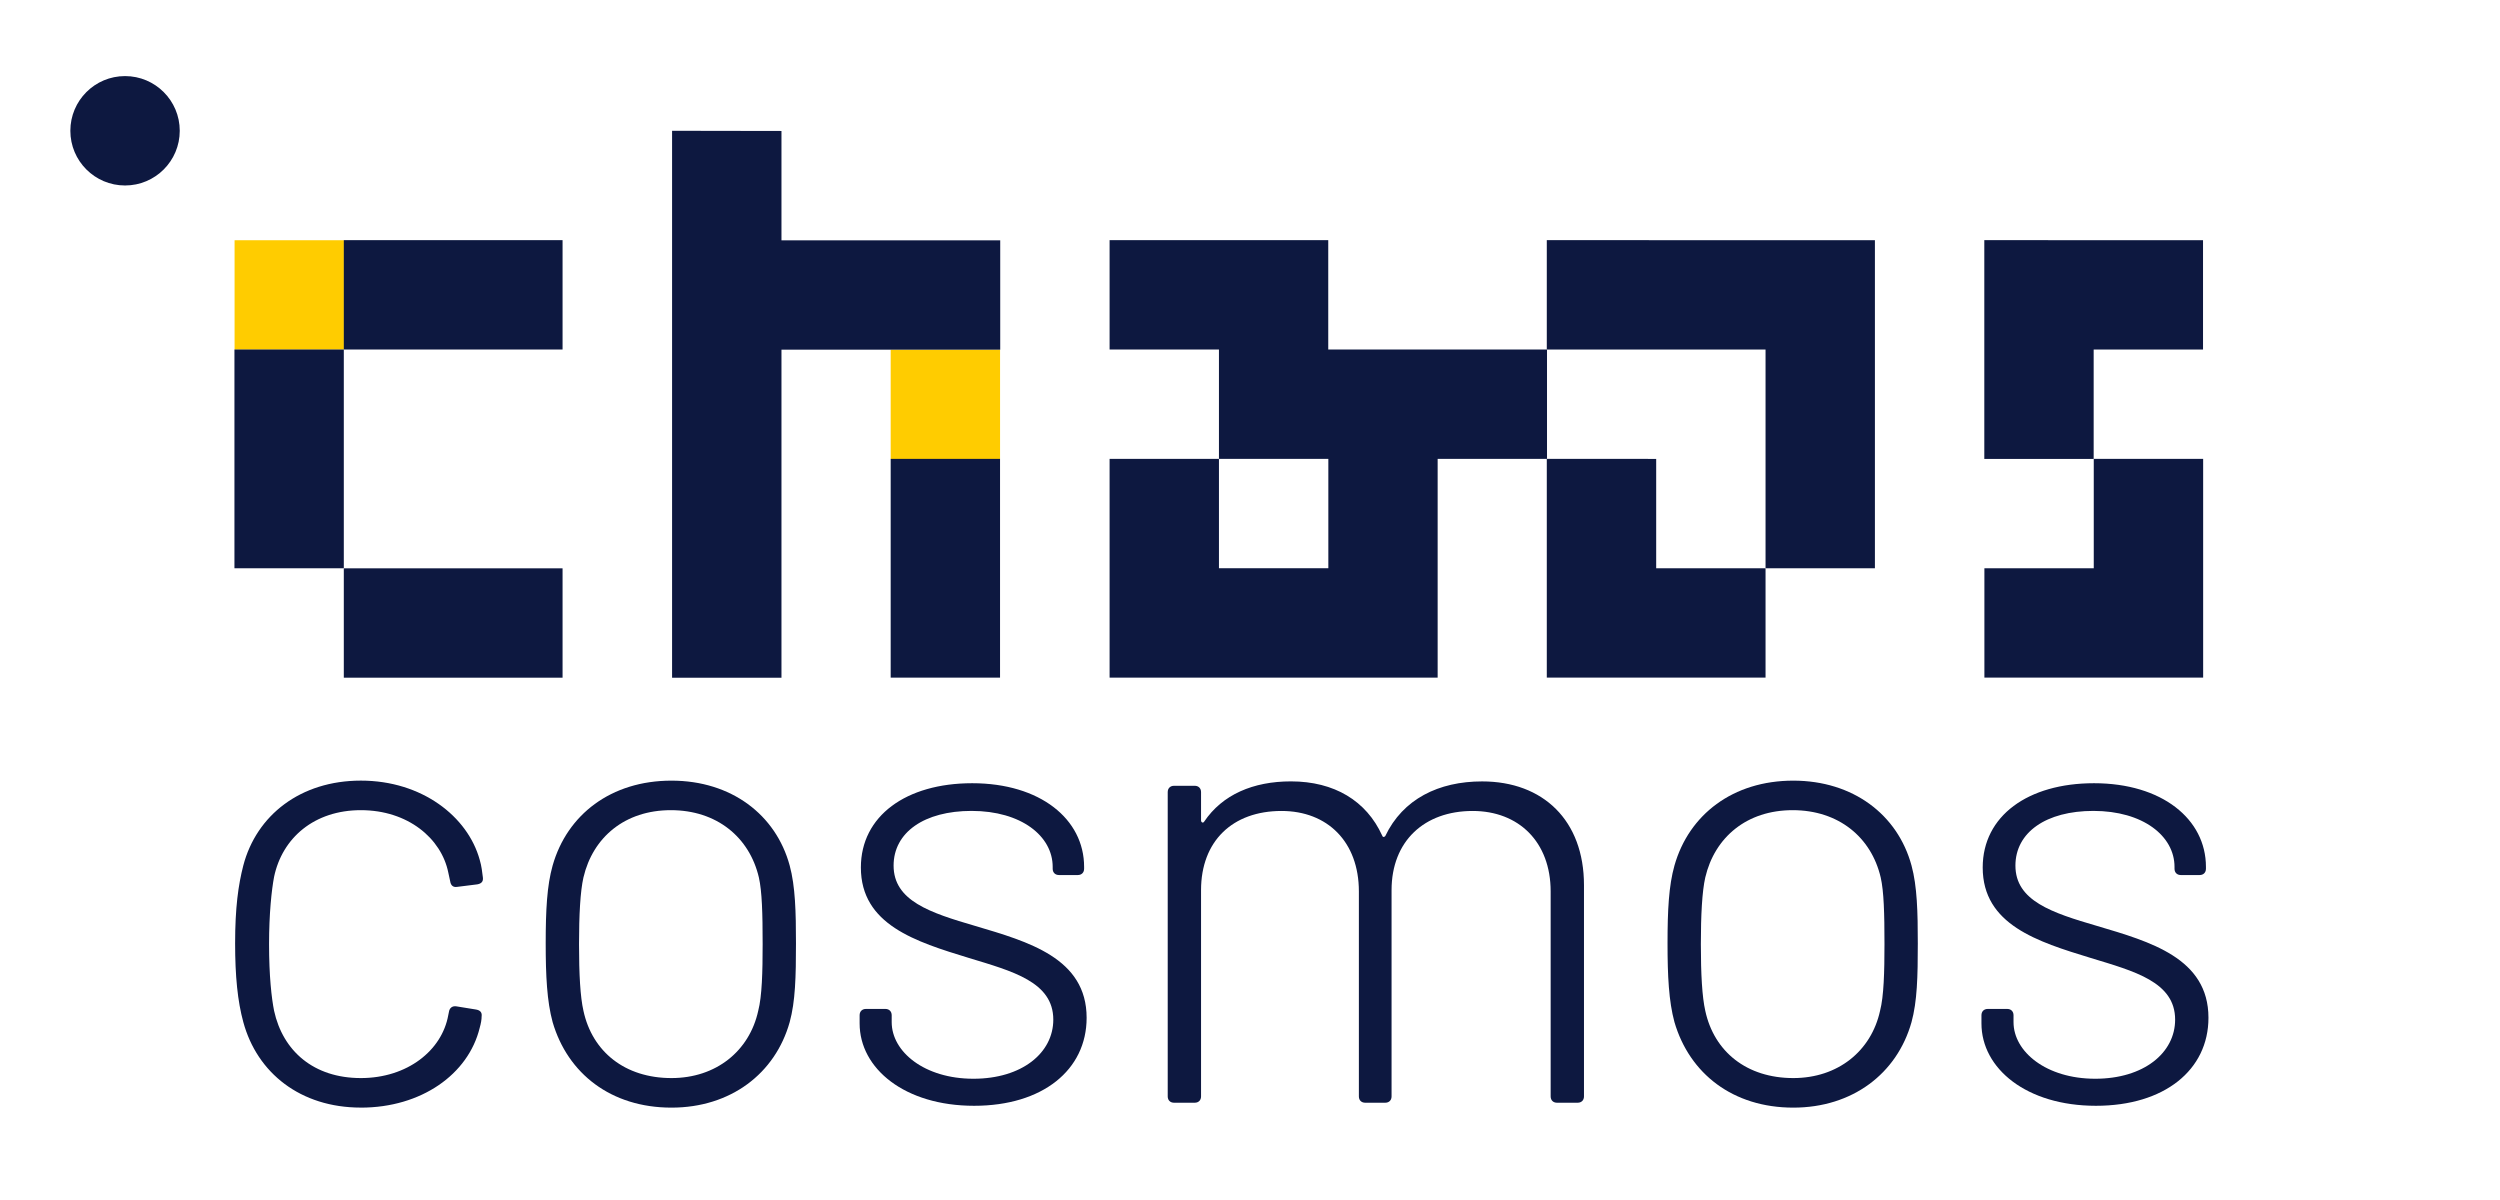
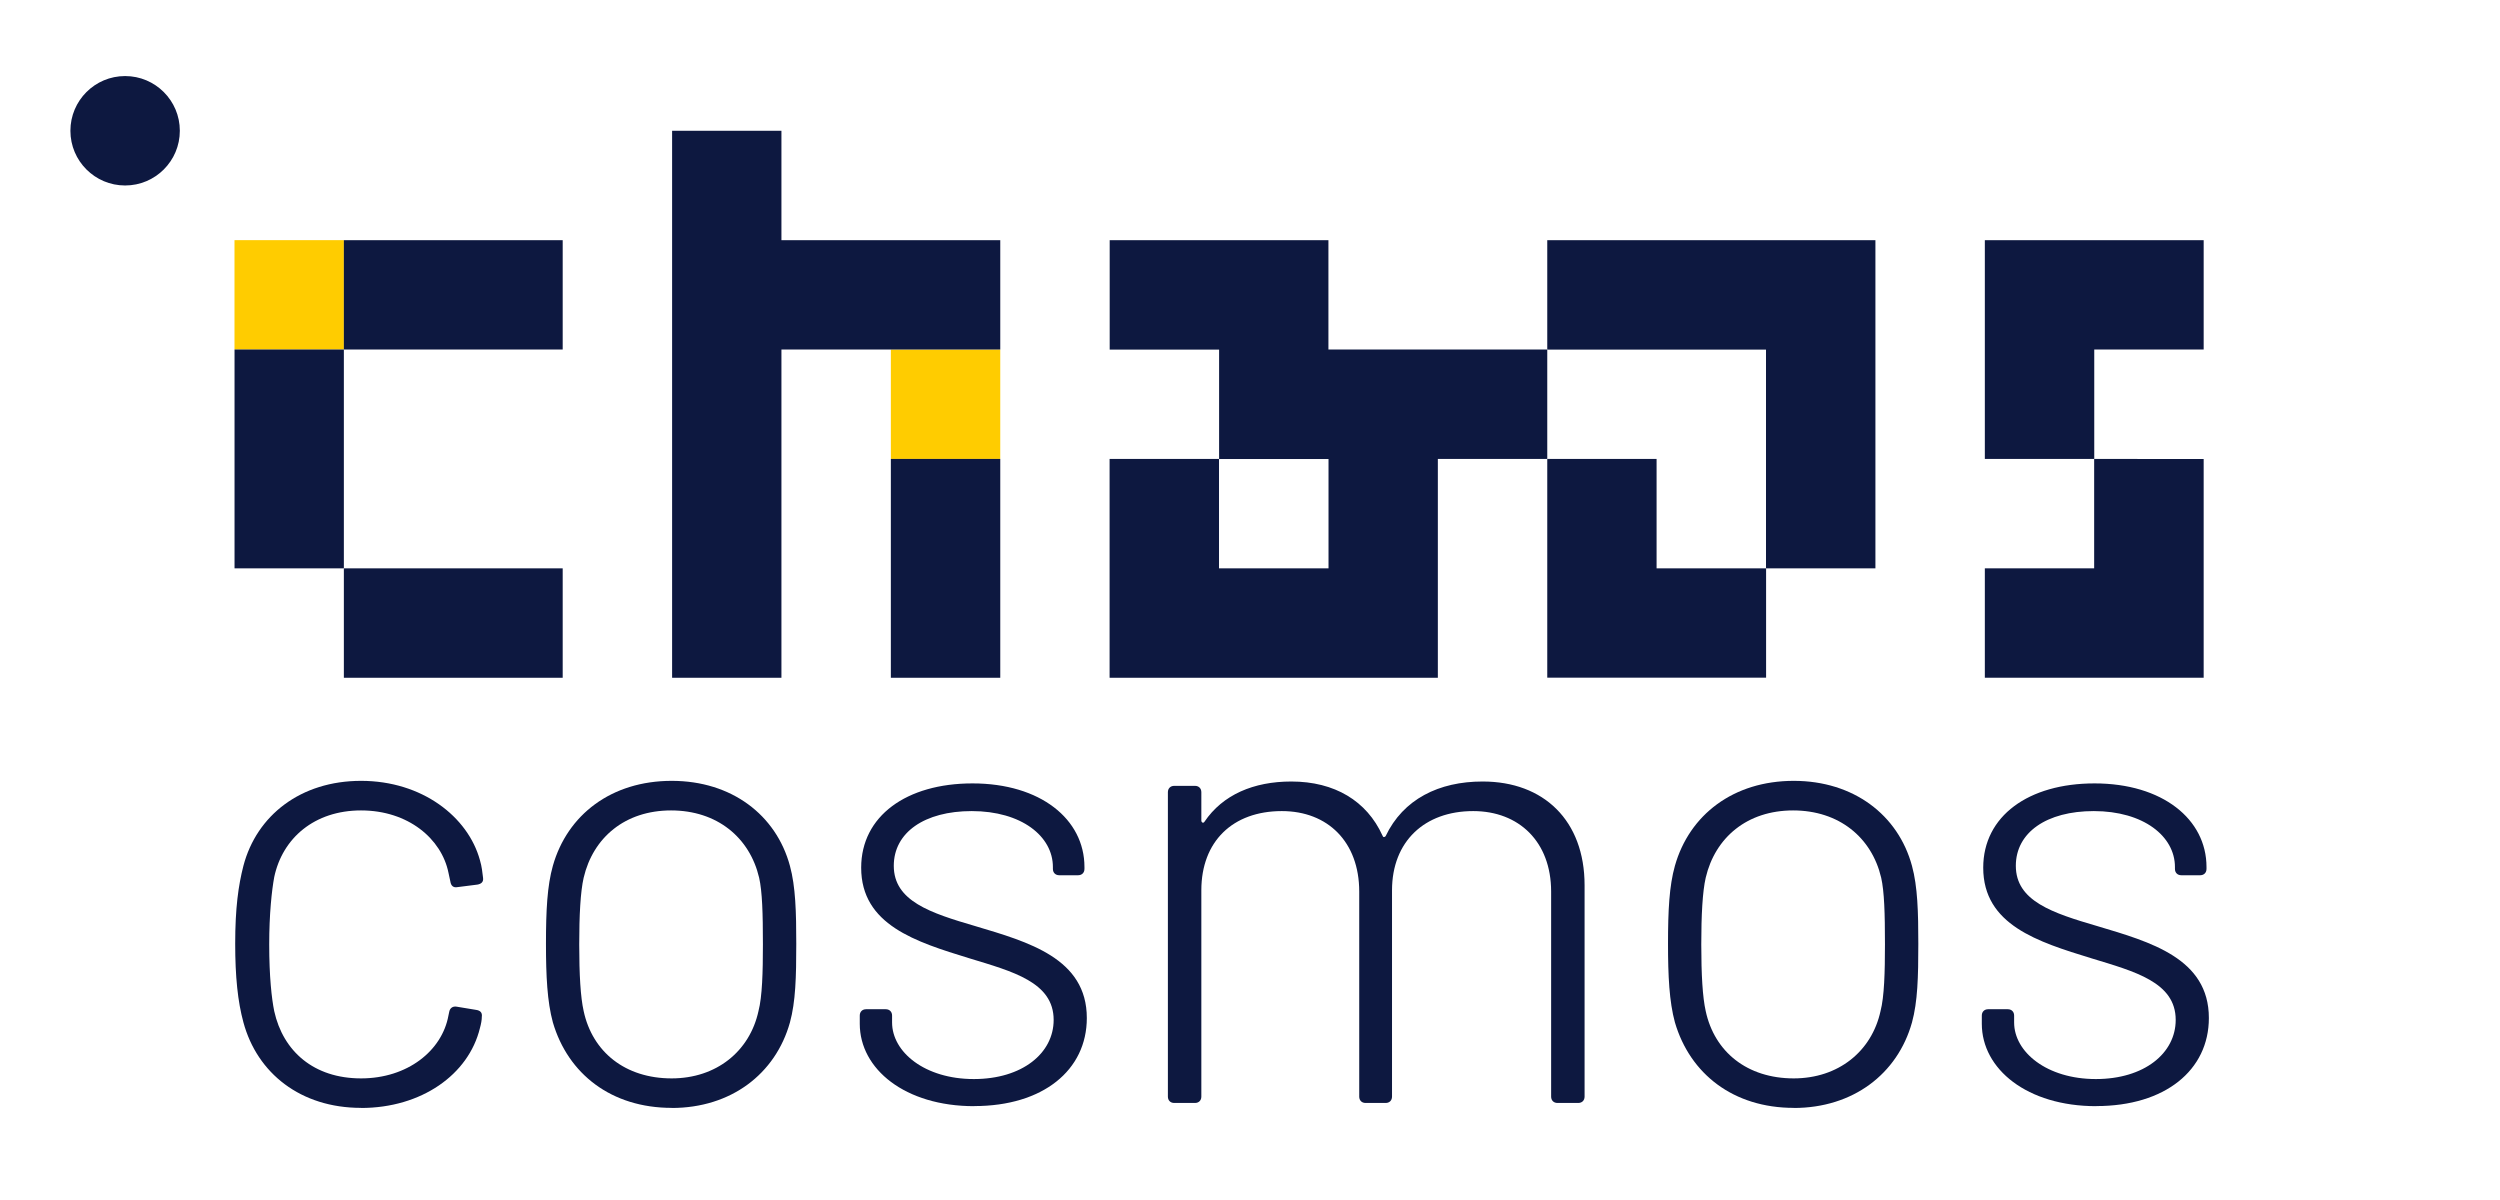
- <svg xmlns="http://www.w3.org/2000/svg" width="100" height="48" version="1.1" viewBox="0 0 26.46 12.7">
-   <g transform="matrix(.3245 0 0 .3245 .5032 .5437)">
-     <g transform="matrix(.08701 0 0 .08701 -49.76 -96.6)" clip-rule="evenodd" fill="#fc0" fill-rule="evenodd" stroke-linejoin="round" stroke-miterlimit="2">
-       <path d="m642 1181h41v41h-41z" />
-     </g>
-     <g transform="matrix(.08701 0 0 .08701 -28.36 -93.03)" clip-rule="evenodd" fill="#fc0" fill-rule="evenodd" stroke-linejoin="round" stroke-miterlimit="2">
-       <path d="m642 1181h41v41h-41z" />
-     </g>
-     <g fill="#0d1840">
-       <path d="m9.663 16.86h7.135v3.567h-7.135z" stroke-width=".094" />
-       <g stroke-width=".094">
-         <path d="m34.64 6.156v3.567h3.567v3.567h3.568v3.567h-3.568v-3.567h-3.567v7.135h10.7v-7.135h3.567v-3.567h-7.135v-3.567z" />
-         <path d="m48.9 6.156v3.567h7.135v7.135h3.567v-10.7z" />
-         <path d="m48.9 13.29v7.135h7.135v-3.567h-3.567v-3.567z" />
-         <path d="m63.17 6.156v7.135h3.567v-3.567h3.567v-3.567h-3.567z" />
-         <path d="m66.74 13.29v3.567h-3.567v3.567h7.135v-7.135z" />
-       </g>
-       <path d="m4.312 2.589a1.784 1.784 0 0 1-1.784 1.784 1.784 1.784 0 0 1-1.784-1.784 1.784 1.784 0 0 1 1.784-1.784 1.784 1.784 0 0 1 1.784 1.784z" stroke-width=".094" />
-       <g stroke-width=".275">
-         <path d="m10.22 34.45c1.969 0 3.507-1.087 3.876-2.605 0.041-0.144 0.062-0.267 0.062-0.369 0.021-0.144-0.062-0.205-0.185-0.226l-0.636-0.103c-0.123-0.021-0.226 0.041-0.246 0.185l-0.021 0.103c-0.205 1.149-1.333 2.051-2.851 2.051-1.538 0-2.543-0.882-2.83-2.195-0.082-0.41-0.164-1.128-0.164-2.174 0-0.985 0.082-1.764 0.164-2.195 0.267-1.272 1.313-2.174 2.83-2.174 1.538 0 2.625 0.923 2.851 2.03l0.062 0.287c0.021 0.144 0.103 0.205 0.226 0.185l0.656-0.082c0.123-0.021 0.205-0.082 0.185-0.226-0.021-0.164-0.041-0.369-0.103-0.574-0.39-1.415-1.887-2.584-3.876-2.584-1.969 0-3.405 1.128-3.835 2.769-0.164 0.636-0.267 1.374-0.267 2.543 0 1.067 0.082 1.887 0.267 2.564 0.451 1.661 1.866 2.789 3.835 2.789z" style="white-space:pre" />
-         <path d="m20.35 34.45c1.928 0 3.384-1.108 3.856-2.789 0.185-0.677 0.205-1.477 0.205-2.564 0-1.025-0.021-1.866-0.205-2.543-0.451-1.661-1.907-2.769-3.856-2.769-1.969 0-3.405 1.108-3.876 2.769-0.185 0.656-0.226 1.456-0.226 2.543 0 1.046 0.041 1.887 0.226 2.564 0.492 1.682 1.907 2.789 3.876 2.789zm0-0.964c-1.518 0-2.584-0.861-2.871-2.195-0.103-0.451-0.144-1.19-0.144-2.174 0-0.944 0.041-1.723 0.144-2.174 0.308-1.313 1.354-2.195 2.851-2.195s2.564 0.882 2.871 2.195c0.102 0.451 0.123 1.169 0.123 2.174 0 0.902-0.021 1.702-0.144 2.174-0.287 1.313-1.374 2.195-2.83 2.195z" style="white-space:pre" />
-         <path d="m30.22 34.39c2.236 0 3.671-1.169 3.671-2.871 0-1.948-1.907-2.482-3.63-2.994-1.477-0.431-2.666-0.82-2.666-1.969 0-1.087 1.005-1.784 2.543-1.784 1.62 0 2.646 0.82 2.646 1.825v0.062c0 0.123 0.082 0.205 0.205 0.205h0.615c0.123 0 0.205-0.082 0.205-0.205v-0.062c0-1.559-1.436-2.728-3.651-2.728-2.154 0-3.63 1.067-3.63 2.748 0 1.866 1.784 2.42 3.528 2.953 1.415 0.431 2.748 0.779 2.748 2.01 0 1.087-1.025 1.928-2.605 1.928-1.6 0-2.666-0.882-2.666-1.846v-0.226c0-0.123-0.082-0.205-0.205-0.205h-0.636c-0.123 0-0.205 0.082-0.205 0.205v0.267c0 1.477 1.477 2.687 3.733 2.687z" style="white-space:pre" />
-         <path d="m46.79 23.81c-1.415 0-2.584 0.574-3.159 1.784-0.041 0.041-0.082 0.041-0.102-0.021-0.513-1.128-1.559-1.764-2.974-1.764-1.231 0-2.236 0.431-2.83 1.313-0.041 0.062-0.102 0.021-0.102-0.041v-0.923c0-0.123-0.082-0.205-0.205-0.205h-0.677c-0.123 0-0.205 0.082-0.205 0.205v9.927c0 0.123 0.082 0.205 0.205 0.205h0.677c0.123 0 0.205-0.082 0.205-0.205v-6.727c0-1.6 1.026-2.584 2.625-2.584 1.497 0 2.523 1.005 2.523 2.625v6.686c0 0.123 0.082 0.205 0.205 0.205h0.656c0.123 0 0.205-0.082 0.205-0.205v-6.727c0-1.6 1.067-2.584 2.646-2.584 1.497 0 2.543 1.005 2.543 2.625v6.686c0 0.123 0.082 0.205 0.205 0.205h0.677c0.123 0 0.205-0.082 0.205-0.205v-6.891c0-2.113-1.333-3.384-3.323-3.384z" style="white-space:pre" />
-         <path d="m56.94 34.45c1.928 0 3.384-1.108 3.856-2.789 0.185-0.677 0.205-1.477 0.205-2.564 0-1.025-0.021-1.866-0.205-2.543-0.451-1.661-1.907-2.769-3.856-2.769-1.969 0-3.405 1.108-3.876 2.769-0.185 0.656-0.226 1.456-0.226 2.543 0 1.046 0.041 1.887 0.226 2.564 0.492 1.682 1.907 2.789 3.876 2.789zm0-0.964c-1.518 0-2.584-0.861-2.871-2.195-0.102-0.451-0.144-1.19-0.144-2.174 0-0.944 0.041-1.723 0.144-2.174 0.308-1.313 1.354-2.195 2.851-2.195 1.497 0 2.564 0.882 2.871 2.195 0.103 0.451 0.123 1.169 0.123 2.174 0 0.902-0.021 1.702-0.144 2.174-0.287 1.313-1.374 2.195-2.83 2.195z" style="white-space:pre" />
-         <path d="m66.81 34.39c2.236 0 3.671-1.169 3.671-2.871 0-1.948-1.907-2.482-3.63-2.994-1.477-0.431-2.666-0.82-2.666-1.969 0-1.087 1.005-1.784 2.543-1.784 1.62 0 2.646 0.82 2.646 1.825v0.062c0 0.123 0.082 0.205 0.205 0.205h0.615c0.123 0 0.205-0.082 0.205-0.205v-0.062c0-1.559-1.436-2.728-3.651-2.728-2.154 0-3.63 1.067-3.63 2.748 0 1.866 1.784 2.42 3.528 2.953 1.415 0.431 2.748 0.779 2.748 2.01 0 1.087-1.026 1.928-2.605 1.928-1.6 0-2.666-0.882-2.666-1.846v-0.226c0-0.123-0.082-0.205-0.205-0.205h-0.636c-0.123 0-0.205 0.082-0.205 0.205v0.267c0 1.477 1.477 2.687 3.733 2.687z" style="white-space:pre" />
-       </g>
-       <g stroke-width=".094">
-         <path d="m6.096 9.723h3.567v7.135h-3.567z" />
-         <path d="m9.663 6.156h7.135v3.567h-7.135z" />
-         <path d="m20.37 2.589v17.84h3.568v-10.7h7.135v-3.567h-7.135v-3.567z" />
-         <path d="m27.5 13.29h3.567v7.135h-3.567z" />
-       </g>
-     </g>
+ <svg xmlns="http://www.w3.org/2000/svg" width="100" height="48" viewBox="0 0 26.458 12.7" version="1.1" id="svg171">
+   <defs id="defs168" />
+   <g transform="matrix(0.02823802,0,0,0.02823801,-15.64722,-30.8075)" id="g51" style="clip-rule:evenodd;fill:#ffcc00;fill-opacity:1;fill-rule:evenodd;stroke-linejoin:round;stroke-miterlimit:2">
+     <path id="rect49" d="m 642,1181 h 41 v 41 h -41 z" />
  </g>
+   <g transform="matrix(0.02823802,0,0,0.02823801,-8.700672,-29.64974)" id="g51-2" style="clip-rule:evenodd;fill:#ffcc00;fill-opacity:1;fill-rule:evenodd;stroke-linejoin:round;stroke-miterlimit:2">
+     <path id="rect49-7" d="m 642,1181 h 41 v 41 h -41 z" />
+   </g>
+   <path id="rect611" style="fill:#0d1840;stroke-width:0.031" d="m 3.639,6.015 h 2.316 v 1.158 H 3.639 Z" />
+   <path id="rect660" style="fill:#0d1840;fill-opacity:1;stroke-width:0.031" d="m 11.744,2.542 v 1.158 h 1.158 v 1.158 h 1.158 V 6.015 H 12.901 V 4.857 h -1.158 v 1.158 1.158 h 1.158 2.316 V 6.015 4.857 h 1.158 V 3.699 H 14.059 V 2.542 Z" />
+   <path id="rect670" style="fill:#0d1840;fill-opacity:1;stroke-width:0.031" d="m 16.375,2.542 v 1.158 h 2.315 v 2.315 h 1.158 V 3.699 2.542 Z" />
+   <path id="rect674" style="fill:#0d1840;fill-opacity:1;stroke-width:0.031" d="m 16.375,4.857 v 2.315 h 1.158 1.158 V 6.015 H 17.532 V 4.857 Z" />
+   <path id="rect678" style="fill:#0d1840;fill-opacity:1;stroke-width:0.031" d="m 21.006,2.542 v 2.315 h 1.158 V 3.699 h 1.158 V 2.542 h -1.158 z" />
+   <path id="rect682" style="fill:#0d1840;fill-opacity:1;stroke-width:0.031" d="M 22.163,4.857 V 6.015 H 21.006 v 1.158 h 1.158 1.158 v -2.315 z" />
+   <path id="path812" style="fill:#0d1840;stroke-width:0.031" d="M 1.903,1.384 A 0.579,0.579 0 0 1 1.324,1.963 0.579,0.579 0 0 1 0.745,1.384 0.579,0.579 0 0 1 1.324,0.805 0.579,0.579 0 0 1 1.903,1.384 Z" />
+   <path d="m 3.821,11.726 c 0.639,0 1.138,-0.353 1.258,-0.845 0.013,-0.047 0.02,-0.087 0.02,-0.12 0.007,-0.047 -0.02,-0.067 -0.06,-0.073 L 4.833,10.654 c -0.04,-0.007 -0.073,0.013 -0.08,0.06 l -0.007,0.033 c -0.067,0.373 -0.433,0.666 -0.925,0.666 -0.499,0 -0.825,-0.286 -0.919,-0.712 -0.027,-0.133 -0.053,-0.366 -0.053,-0.706 0,-0.32 0.027,-0.572 0.053,-0.712 0.087,-0.413 0.426,-0.706 0.919,-0.706 0.499,0 0.852,0.3 0.925,0.659 l 0.02,0.093 c 0.007,0.047 0.033,0.067 0.073,0.06 l 0.213,-0.027 c 0.04,-0.007 0.067,-0.027 0.06,-0.073 C 5.106,9.236 5.099,9.17 5.079,9.103 4.953,8.644 4.467,8.264 3.821,8.264 c -0.639,0 -1.105,0.366 -1.245,0.899 -0.053,0.206 -0.087,0.446 -0.087,0.825 0,0.346 0.027,0.612 0.087,0.832 0.146,0.539 0.606,0.905 1.245,0.905 z" style="font-weight:300;font-size:74.667px;font-family:Barlow;-inkscape-font-specification:'Barlow Light';white-space:pre;fill:#0d1840;stroke-width:0.089" id="path13123" />
+   <path d="m 7.109,11.726 c 0.626,0 1.098,-0.359 1.251,-0.905 0.06,-0.22 0.067,-0.479 0.067,-0.832 0,-0.333 -0.007,-0.606 -0.067,-0.825 C 8.214,8.624 7.742,8.264 7.109,8.264 c -0.639,0 -1.105,0.359 -1.258,0.899 -0.06,0.213 -0.073,0.473 -0.073,0.825 0,0.339 0.013,0.612 0.073,0.832 0.16,0.546 0.619,0.905 1.258,0.905 z m 0,-0.313 c -0.493,0 -0.839,-0.28 -0.932,-0.712 -0.033,-0.146 -0.047,-0.386 -0.047,-0.706 0,-0.306 0.013,-0.559 0.047,-0.706 0.1,-0.426 0.439,-0.712 0.925,-0.712 0.486,0 0.832,0.286 0.932,0.712 0.033,0.146 0.04,0.379 0.04,0.706 0,0.293 -0.007,0.552 -0.047,0.706 -0.093,0.426 -0.446,0.712 -0.919,0.712 z" style="font-weight:300;font-size:74.667px;font-family:Barlow;-inkscape-font-specification:'Barlow Light';white-space:pre;fill:#0d1840;stroke-width:0.089" id="path13125" />
+   <path d="m 10.311,11.706 c 0.726,0 1.191,-0.379 1.191,-0.932 0,-0.632 -0.619,-0.805 -1.178,-0.972 C 9.845,9.662 9.459,9.536 9.459,9.163 c 0,-0.353 0.326,-0.579 0.825,-0.579 0.526,0 0.859,0.266 0.859,0.592 v 0.02 c 0,0.04 0.027,0.067 0.067,0.067 h 0.2 c 0.04,0 0.067,-0.027 0.067,-0.067 v -0.02 c 0,-0.506 -0.466,-0.885 -1.185,-0.885 -0.699,0 -1.178,0.346 -1.178,0.892 0,0.606 0.579,0.785 1.145,0.959 0.459,0.14 0.892,0.253 0.892,0.652 0,0.353 -0.333,0.626 -0.845,0.626 -0.519,0 -0.865,-0.286 -0.865,-0.599 v -0.073 c 0,-0.04 -0.027,-0.067 -0.067,-0.067 H 9.166 c -0.04,0 -0.067,0.027 -0.067,0.067 v 0.087 c 0,0.479 0.479,0.872 1.211,0.872 z" style="font-weight:300;font-size:74.667px;font-family:Barlow;-inkscape-font-specification:'Barlow Light';white-space:pre;fill:#0d1840;stroke-width:0.089" id="path13127" />
+   <path d="m 15.689,8.271 c -0.459,0 -0.839,0.186 -1.025,0.579 -0.013,0.013 -0.027,0.013 -0.033,-0.007 -0.166,-0.366 -0.506,-0.572 -0.965,-0.572 -0.399,0 -0.726,0.14 -0.919,0.426 -0.013,0.02 -0.033,0.007 -0.033,-0.013 V 8.384 c 0,-0.04 -0.027,-0.067 -0.067,-0.067 h -0.22 c -0.04,0 -0.067,0.027 -0.067,0.067 v 3.222 c 0,0.04 0.027,0.067 0.067,0.067 h 0.22 c 0.04,0 0.067,-0.027 0.067,-0.067 V 9.423 c 0,-0.519 0.333,-0.839 0.852,-0.839 0.486,0 0.819,0.326 0.819,0.852 v 2.17 c 0,0.04 0.027,0.067 0.067,0.067 h 0.213 c 0.04,0 0.067,-0.027 0.067,-0.067 V 9.423 c 0,-0.519 0.346,-0.839 0.859,-0.839 0.486,0 0.825,0.326 0.825,0.852 v 2.17 c 0,0.04 0.027,0.067 0.067,0.067 h 0.22 c 0.04,0 0.067,-0.027 0.067,-0.067 V 9.369 c 0,-0.686 -0.433,-1.098 -1.078,-1.098 z" style="font-weight:300;font-size:74.667px;font-family:Barlow;-inkscape-font-specification:'Barlow Light';white-space:pre;fill:#0d1840;stroke-width:0.089" id="path13129" />
+   <path d="m 18.984,11.726 c 0.626,0 1.098,-0.359 1.251,-0.905 0.06,-0.22 0.067,-0.479 0.067,-0.832 0,-0.333 -0.007,-0.606 -0.067,-0.825 C 20.089,8.624 19.616,8.264 18.984,8.264 c -0.639,0 -1.105,0.359 -1.258,0.899 -0.06,0.213 -0.073,0.473 -0.073,0.825 0,0.339 0.013,0.612 0.073,0.832 0.16,0.546 0.619,0.905 1.258,0.905 z m 0,-0.313 c -0.493,0 -0.839,-0.28 -0.932,-0.712 -0.033,-0.146 -0.047,-0.386 -0.047,-0.706 0,-0.306 0.013,-0.559 0.047,-0.706 0.1,-0.426 0.439,-0.712 0.925,-0.712 0.486,0 0.832,0.286 0.932,0.712 0.033,0.146 0.04,0.379 0.04,0.706 0,0.293 -0.007,0.552 -0.047,0.706 -0.093,0.426 -0.446,0.712 -0.919,0.712 z" style="font-weight:300;font-size:74.667px;font-family:Barlow;-inkscape-font-specification:'Barlow Light';white-space:pre;fill:#0d1840;stroke-width:0.089" id="path13131" />
+   <path d="m 22.186,11.706 c 0.726,0 1.191,-0.379 1.191,-0.932 0,-0.632 -0.619,-0.805 -1.178,-0.972 -0.479,-0.14 -0.865,-0.266 -0.865,-0.639 0,-0.353 0.326,-0.579 0.825,-0.579 0.526,0 0.859,0.266 0.859,0.592 v 0.02 c 0,0.04 0.027,0.067 0.067,0.067 h 0.2 c 0.04,0 0.067,-0.027 0.067,-0.067 v -0.02 c 0,-0.506 -0.466,-0.885 -1.185,-0.885 -0.699,0 -1.178,0.346 -1.178,0.892 0,0.606 0.579,0.785 1.145,0.959 0.459,0.14 0.892,0.253 0.892,0.652 0,0.353 -0.333,0.626 -0.845,0.626 -0.519,0 -0.865,-0.286 -0.865,-0.599 v -0.073 c 0,-0.04 -0.027,-0.067 -0.067,-0.067 H 21.041 c -0.04,0 -0.067,0.027 -0.067,0.067 v 0.087 c 0,0.479 0.479,0.872 1.211,0.872 z" style="font-weight:300;font-size:74.667px;font-family:Barlow;-inkscape-font-specification:'Barlow Light';white-space:pre;fill:#0d1840;stroke-width:0.089" id="path13133" />
+   <path id="rect4226" style="fill:#0d1840;stroke-width:0.031" d="M 2.482,3.699 H 3.639 V 6.015 H 2.482 Z" />
+   <path id="rect4228" style="fill:#0d1840;stroke-width:0.031" d="M 3.639,2.542 H 5.955 V 3.699 H 3.639 Z" />
+   <path id="rect4956" style="fill:#0d1840;fill-opacity:1;stroke-width:0.031" d="M 7.113,1.384 V 2.542 3.699 7.173 H 8.27 V 3.699 H 10.586 V 2.542 H 8.27 V 1.384 Z" />
+   <path id="rect4958" style="fill:#0d1840;stroke-width:0.031" d="M 9.428,4.857 H 10.586 V 7.173 H 9.428 Z" />
</svg>
